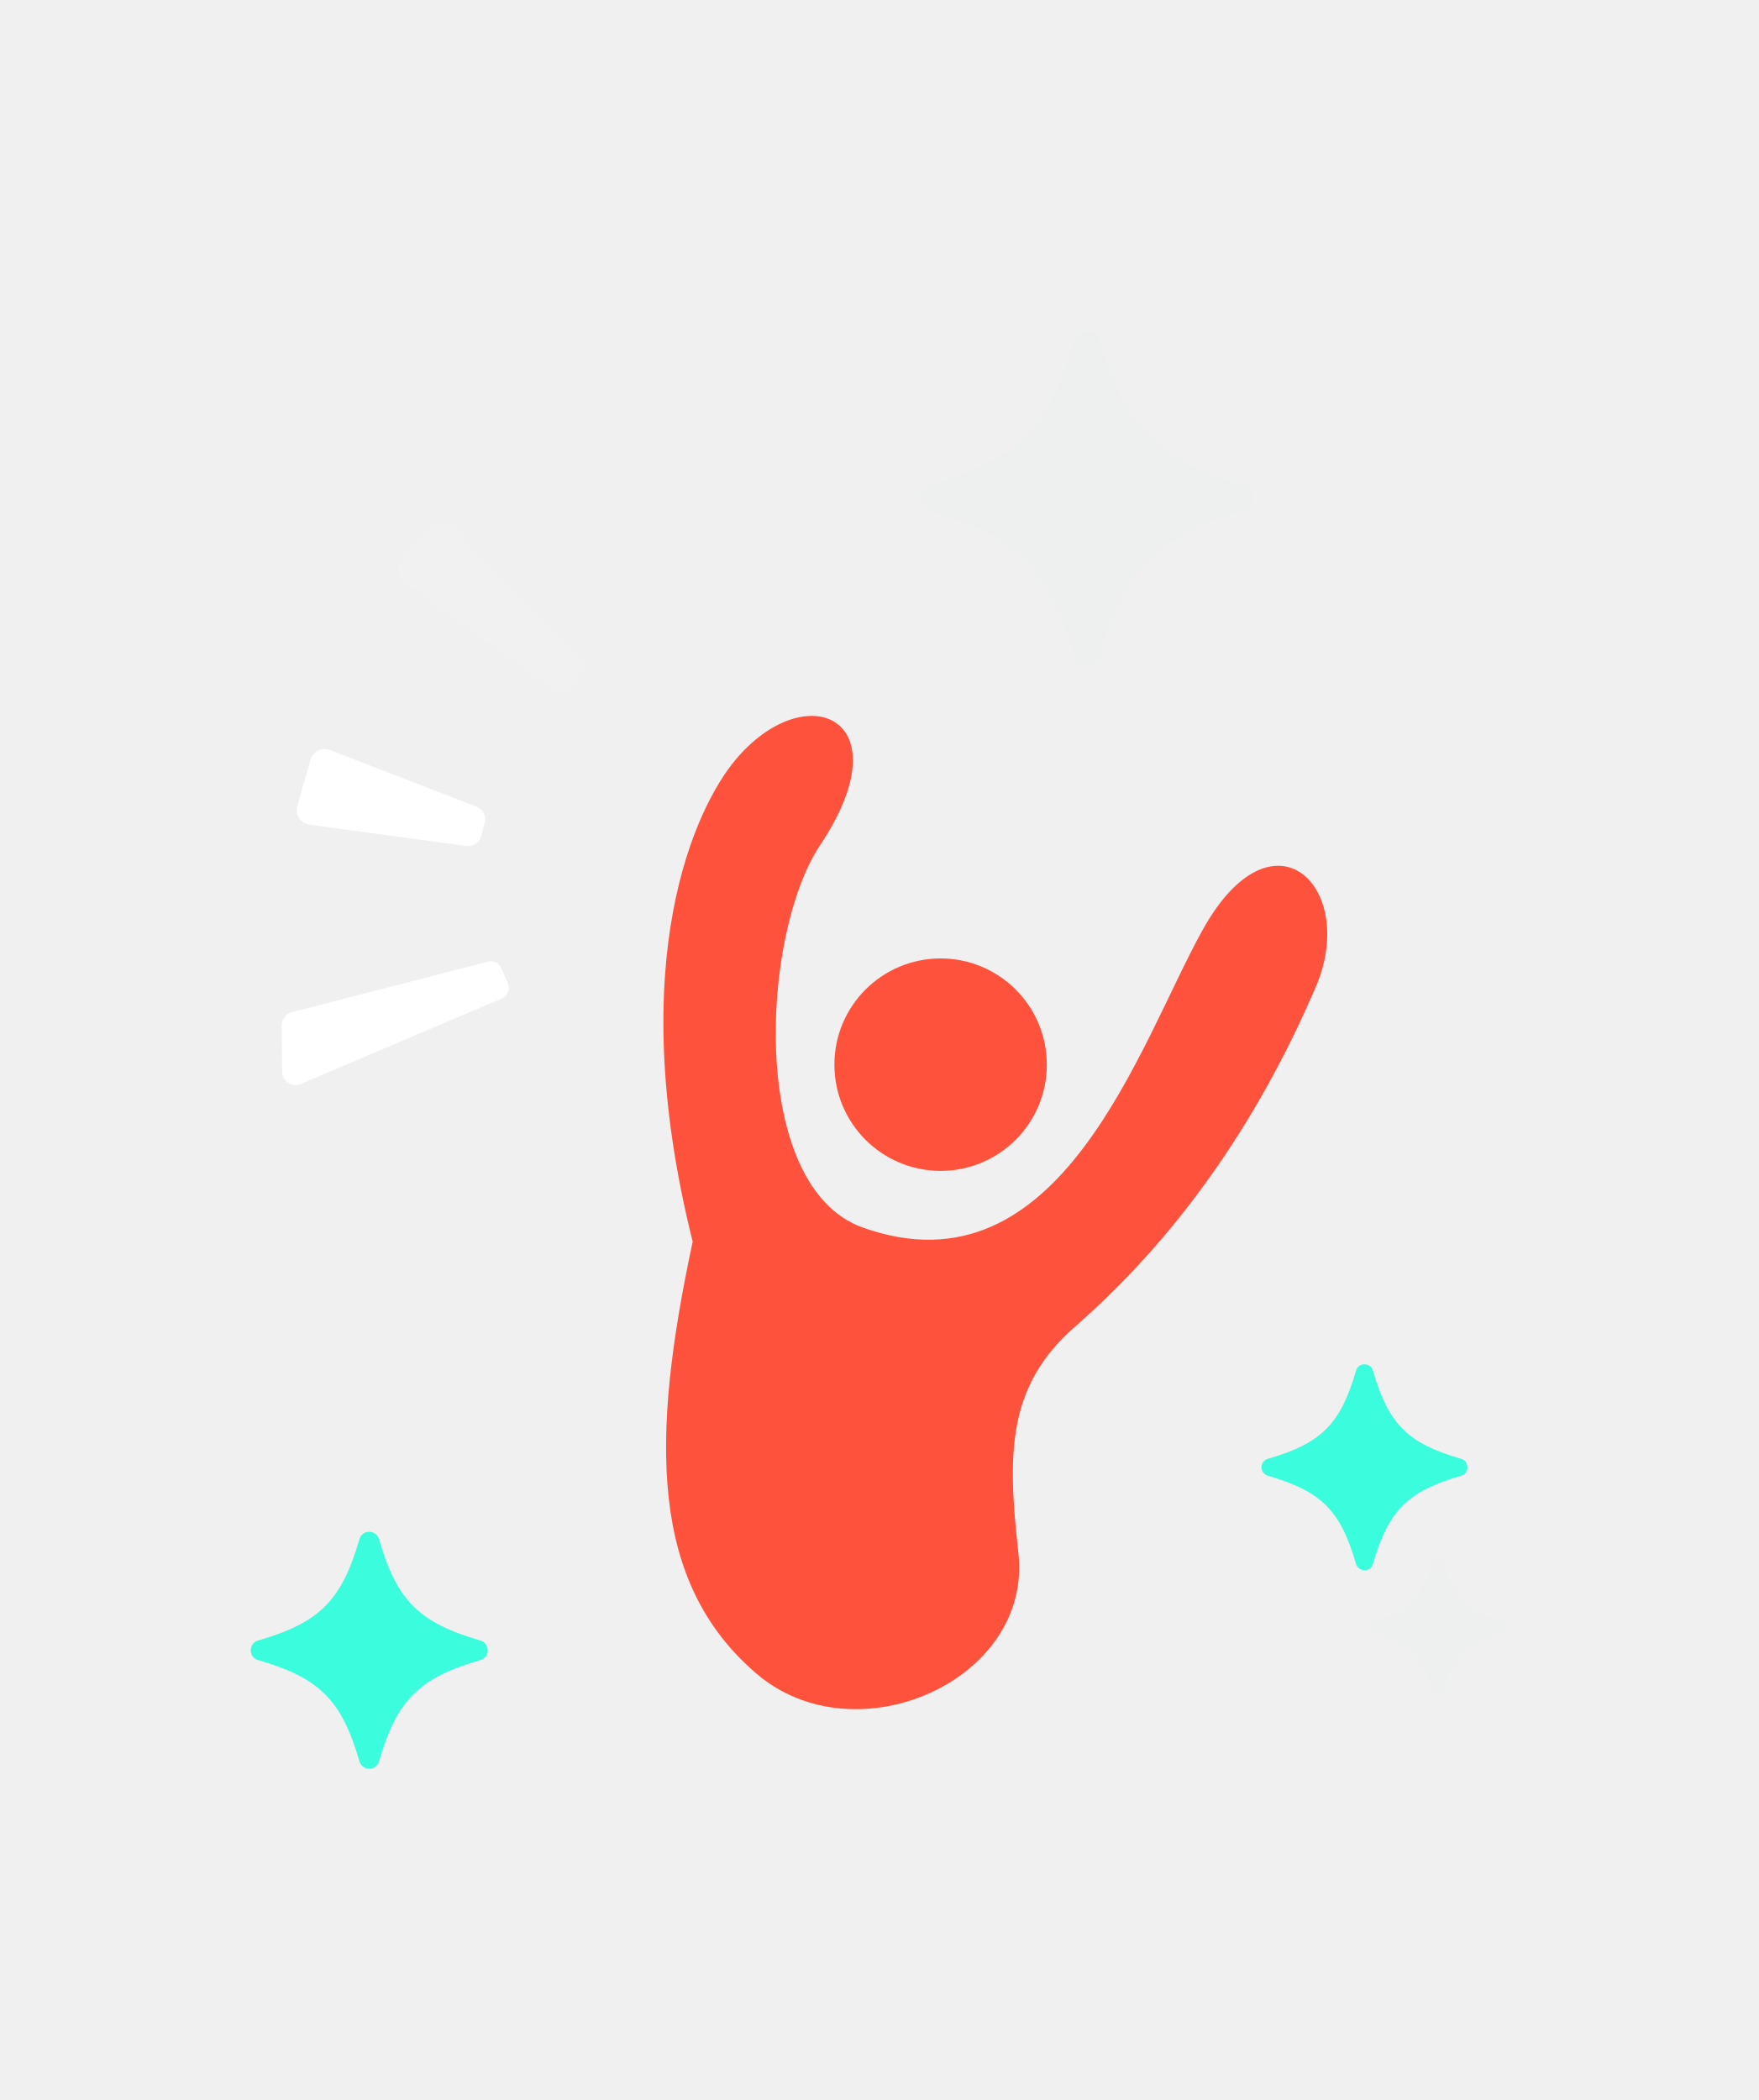
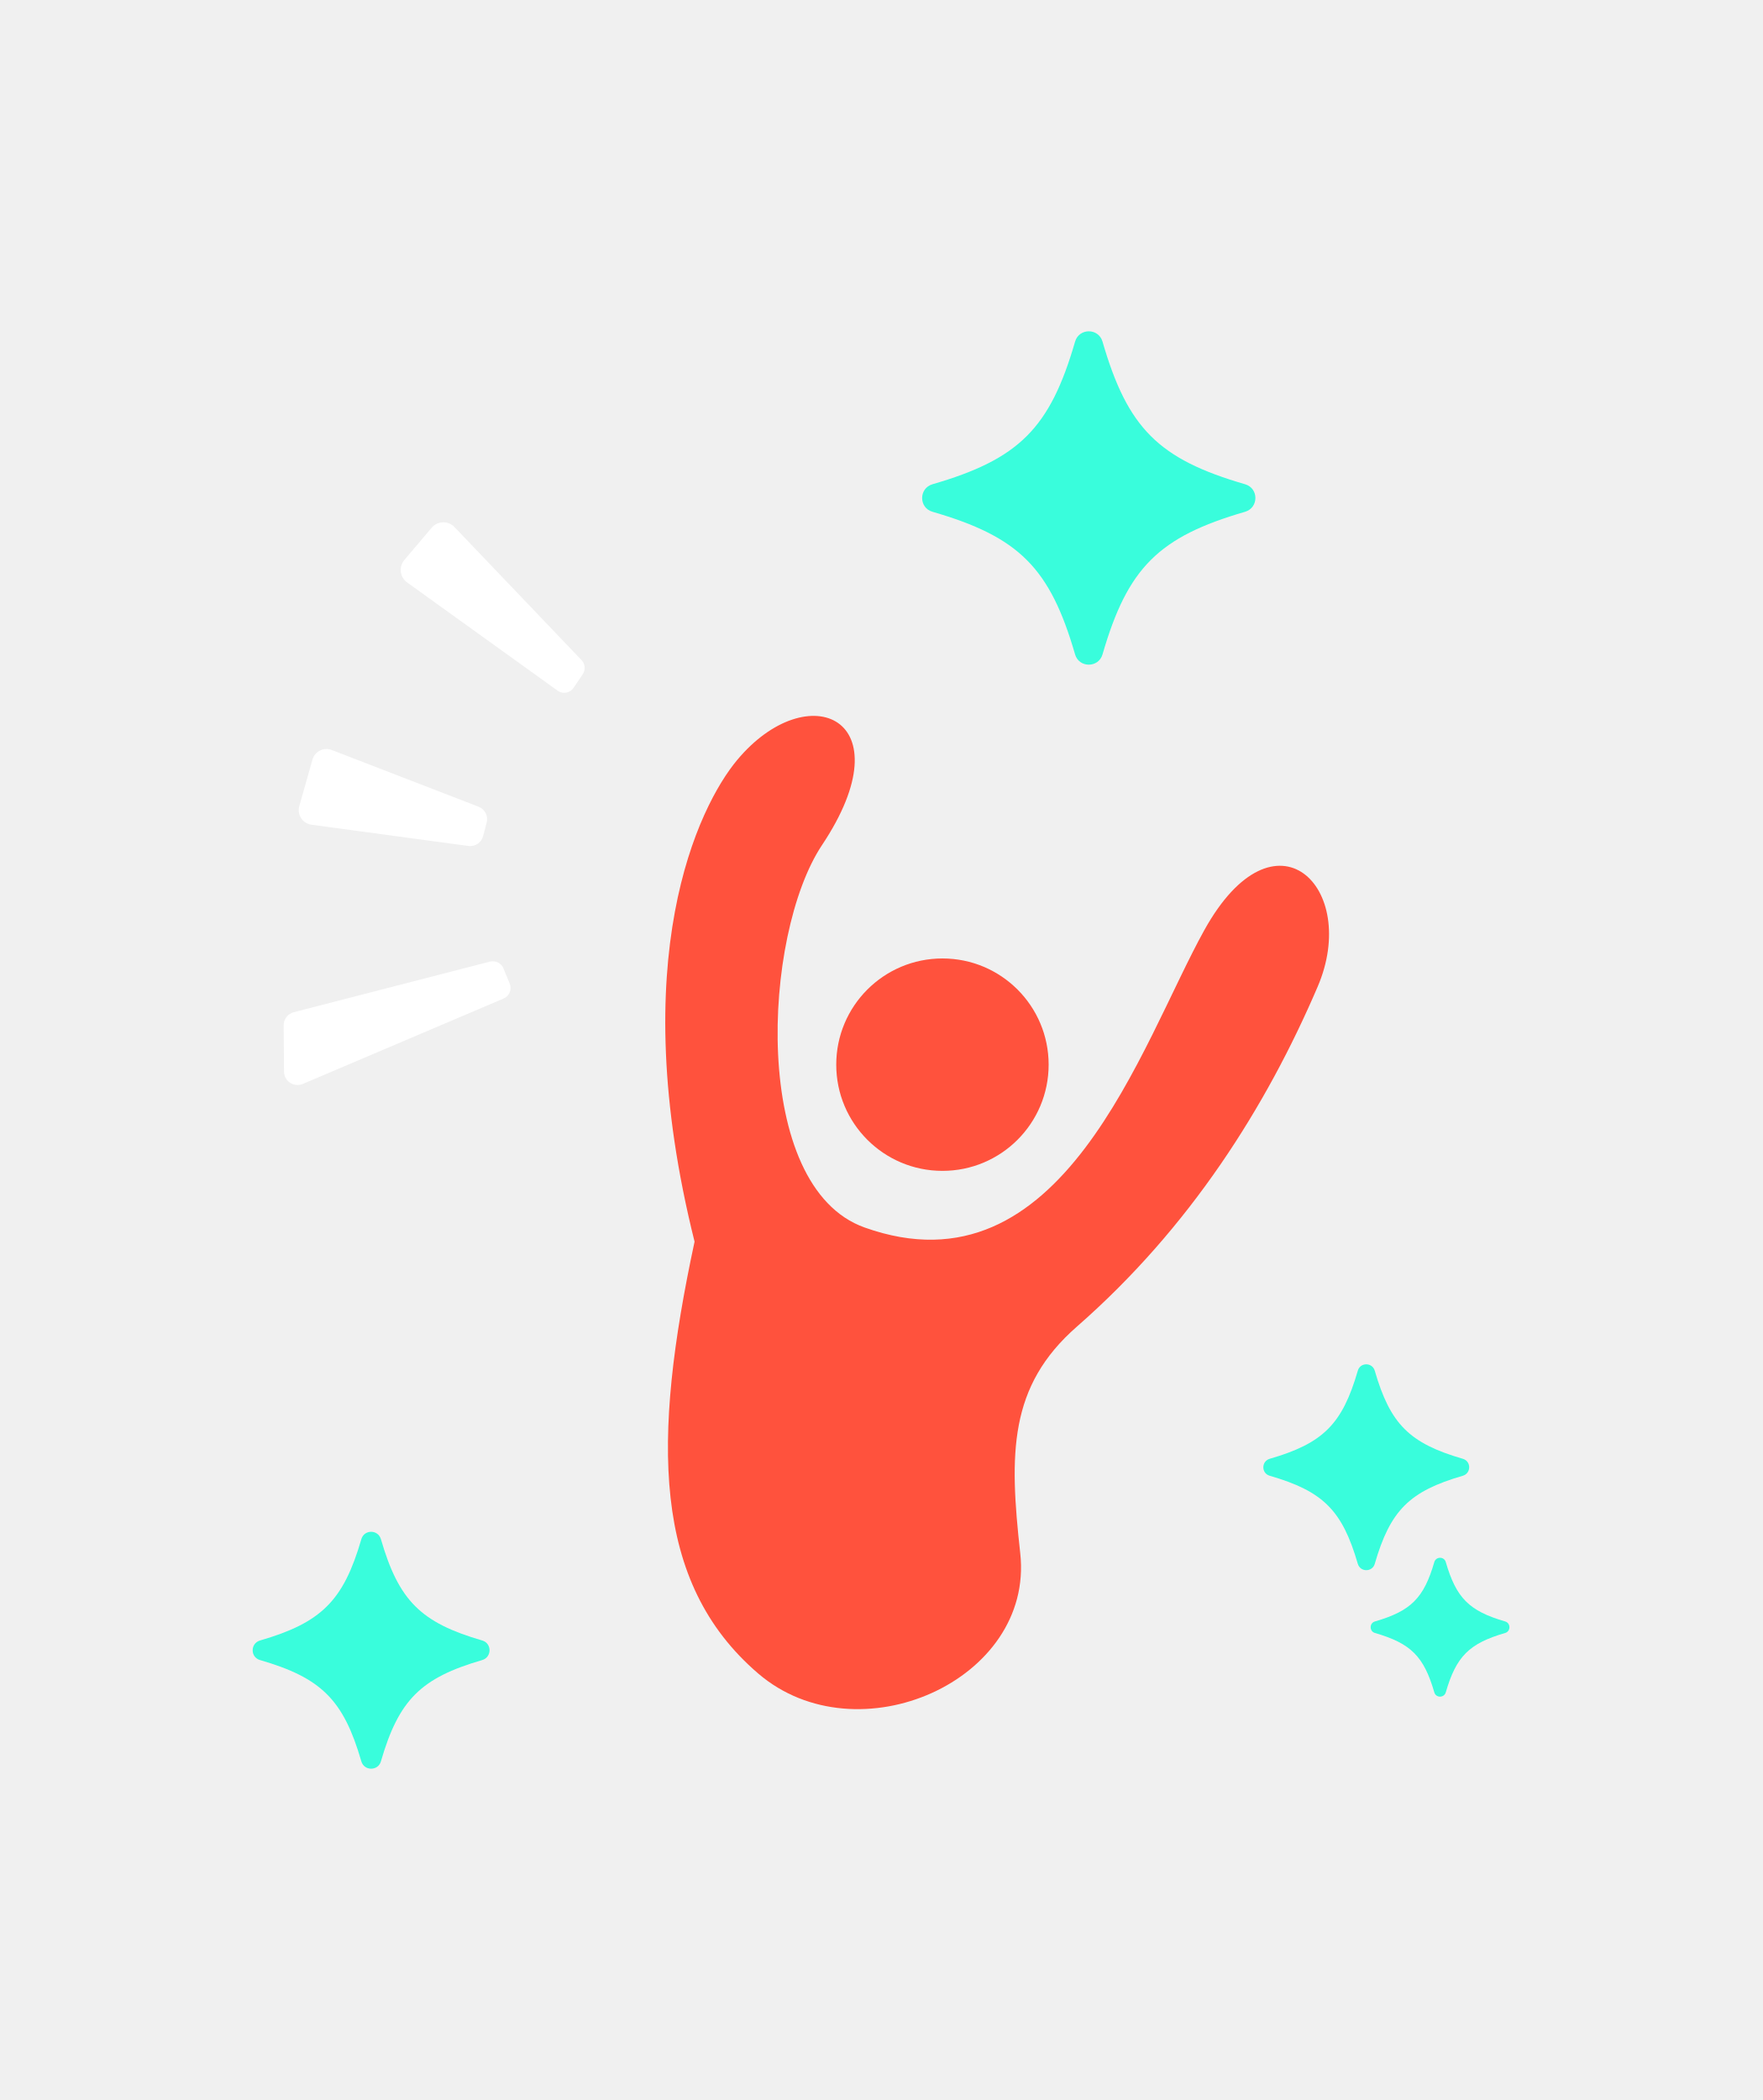
- <svg xmlns="http://www.w3.org/2000/svg" width="350" height="418" viewBox="0 0 350 418" fill="none">
-   <path opacity="0.08" d="M247.471 101.868C230.253 106.863 224.083 113.019 219.088 130.251C218.295 132.984 214.416 132.984 213.623 130.251C208.628 113.034 202.473 106.863 185.24 101.868C182.493 101.075 182.493 97.197 185.24 96.389C202.458 91.394 208.628 85.238 213.623 68.006C214.416 65.258 218.295 65.258 219.088 68.006C224.083 85.224 230.238 91.394 247.471 96.389C250.203 97.182 250.203 101.06 247.471 101.868Z" fill="#DCECEE" />
-   <path d="M290.807 293.746C280.171 296.831 276.366 300.636 273.281 311.272C272.796 312.962 270.401 312.962 269.902 311.272C266.817 300.636 263.012 296.831 252.376 293.746C250.672 293.261 250.672 290.866 252.376 290.367C263.012 287.282 266.817 283.477 269.902 272.841C270.387 271.136 272.781 271.136 273.281 272.841C276.366 283.477 280.171 287.282 290.807 290.367C292.497 290.852 292.497 293.246 290.807 293.746Z" fill="#39FDDC" />
-   <path d="M95.61 330.432C83.373 333.987 78.995 338.365 75.44 350.602C74.881 352.541 72.119 352.541 71.546 350.602C67.991 338.365 63.613 333.987 51.376 330.432C49.422 329.873 49.422 327.111 51.376 326.539C63.613 322.983 67.991 318.605 71.546 306.368C72.105 304.414 74.867 304.414 75.44 306.368C78.995 318.605 83.373 322.983 95.61 326.539C97.549 327.097 97.549 329.859 95.61 330.432Z" fill="#39FDDC" />
-   <path opacity="0.08" d="M299.243 325.041C292.073 327.127 289.503 329.683 287.417 336.867C287.079 337.998 285.463 337.998 285.14 336.867C283.053 329.698 280.497 327.127 273.313 325.041C272.182 324.703 272.182 323.087 273.313 322.749C280.482 320.663 283.053 318.106 285.14 310.923C285.477 309.791 287.094 309.791 287.417 310.923C289.503 318.092 292.059 320.663 299.243 322.749C300.374 323.087 300.374 324.703 299.243 325.041Z" fill="#DCECEE" />
-   <path d="M99.828 192.762L101.077 195.759C101.562 196.919 101.018 198.271 99.857 198.756L59.898 215.753C58.12 216.502 56.166 215.21 56.152 213.285L56.078 204.103C56.078 202.869 56.901 201.782 58.106 201.473L97.14 191.41C98.256 191.131 99.402 191.704 99.843 192.762" fill="white" />
-   <path d="M96.49 163.73L95.785 166.419C95.447 167.726 94.184 168.564 92.847 168.387L61.614 164.156C59.851 163.921 58.705 162.173 59.19 160.454L61.805 151.214C62.275 149.554 64.067 148.657 65.668 149.289L94.874 160.572C96.138 161.057 96.843 162.423 96.49 163.745" fill="white" />
-   <path opacity="0.08" d="M90.085 104.91L115.383 131.398C116.118 132.162 116.206 133.337 115.618 134.204L113.797 136.907C113.091 137.965 111.652 138.214 110.623 137.48L80.654 115.928C79.199 114.885 78.95 112.828 80.11 111.462L85.546 105.042C86.721 103.661 88.837 103.588 90.085 104.91Z" fill="white" />
-   <path d="M187.222 233.058C198.901 233.058 208.363 223.597 208.363 211.918C208.363 200.238 198.901 190.777 187.222 190.777C175.543 190.777 166.082 200.238 166.082 211.918C166.082 223.597 175.543 233.058 187.222 233.058Z" fill="#FF523D" />
-   <path d="M146.337 151.306C138.683 160.487 123.786 190.765 137.875 247.149C129.413 286.609 129.369 314.963 150.553 333.121C170.283 350.03 205.527 334.531 202.706 309.16C200.502 289.342 200.399 275.944 213.989 264.059C236.539 244.329 251.671 220.294 261.911 196.407C270.373 176.677 253.448 159.768 239.36 185.124C226.74 207.836 211.168 258.417 171.708 244.329C149.025 236.234 151.347 186.079 163.246 168.215C180.156 142.844 160.426 134.382 146.337 151.306Z" fill="#FF523D" />
+ <svg xmlns="http://www.w3.org/2000/svg" width="209" height="249" viewBox="0 0 209 249" fill="none">
+   <path d="M147.647 60.682C137.391 63.658 133.715 67.325 130.74 77.59C130.267 79.218 127.957 79.218 127.484 77.59C124.509 67.333 120.842 63.658 110.577 60.682C108.94 60.21 108.94 57.899 110.577 57.418C120.834 54.443 124.509 50.776 127.484 40.511C127.957 38.874 130.267 38.874 130.74 40.511C133.715 50.767 137.382 54.443 147.647 57.418C149.275 57.891 149.275 60.201 147.647 60.682Z" fill="#39FDDC" />
+   <path d="M173.463 174.983C167.127 176.821 164.861 179.087 163.023 185.423C162.734 186.43 161.308 186.43 161.01 185.423C159.172 179.087 156.906 176.821 150.57 174.983C149.555 174.694 149.555 173.268 150.57 172.97C156.906 171.132 159.172 168.866 161.01 162.53C161.299 161.515 162.726 161.515 163.023 162.53C164.861 168.866 167.127 171.132 173.463 172.97C174.47 173.259 174.47 174.686 173.463 174.983Z" fill="#39FDDC" />
+   <path d="M57.184 196.835C49.894 198.952 47.286 201.56 45.169 208.85C44.836 210.005 43.191 210.005 42.849 208.85C40.732 201.56 38.124 198.952 30.834 196.835C29.67 196.502 29.67 194.857 30.834 194.515C38.124 192.398 40.732 189.79 42.849 182.5C43.182 181.336 44.827 181.336 45.169 182.5C47.286 189.79 49.894 192.398 57.184 194.515C58.339 194.848 58.339 196.493 57.184 196.835Z" fill="#39FDDC" />
+   <path d="M178.487 193.623C174.216 194.866 172.685 196.389 171.442 200.668C171.241 201.342 170.278 201.342 170.085 200.668C168.843 196.398 167.32 194.866 163.041 193.623C162.367 193.422 162.367 192.459 163.041 192.258C167.311 191.016 168.843 189.493 170.085 185.213C170.287 184.54 171.249 184.54 171.442 185.213C172.685 189.484 174.207 191.016 178.487 192.258C179.16 192.459 179.16 193.422 178.487 193.623Z" fill="#39FDDC" />
+   <path d="M59.696 114.826L60.44 116.612C60.729 117.303 60.405 118.108 59.714 118.397L35.91 128.522C34.851 128.969 33.687 128.199 33.679 127.052L33.635 121.583C33.635 120.847 34.125 120.2 34.843 120.016L58.095 114.021C58.76 113.855 59.442 114.196 59.705 114.826" fill="white" />
+   <path d="M57.71 97.534L57.29 99.136C57.089 99.915 56.336 100.413 55.539 100.308L36.934 97.788C35.884 97.648 35.202 96.606 35.49 95.583L37.048 90.078C37.328 89.089 38.396 88.555 39.35 88.932L56.747 95.653C57.5 95.941 57.92 96.755 57.71 97.543" fill="white" />
+   <path d="M53.894 62.494L68.963 78.273C69.401 78.728 69.453 79.428 69.103 79.944L68.018 81.554C67.598 82.184 66.74 82.333 66.128 81.896L48.275 69.058C47.409 68.436 47.26 67.211 47.951 66.397L51.189 62.573C51.889 61.75 53.15 61.706 53.894 62.494Z" fill="white" />
+   <path d="M111.757 138.832C118.714 138.832 124.35 133.196 124.35 126.239C124.35 119.281 118.714 113.646 111.757 113.646C104.8 113.646 99.164 119.281 99.164 126.239C99.164 133.196 104.8 138.832 111.757 138.832Z" fill="#FF523D" />
+   <path d="M87.403 90.13C82.844 95.6 73.97 113.636 82.363 147.224C77.322 170.73 77.296 187.62 89.915 198.436C101.668 208.509 122.662 199.277 120.982 184.163C119.669 172.357 119.608 164.376 127.703 157.296C141.136 145.543 150.15 131.226 156.25 116.997C161.291 105.244 151.209 95.171 142.817 110.276C135.299 123.805 126.023 153.936 102.517 145.543C89.005 140.721 90.388 110.845 97.476 100.203C107.549 85.089 95.796 80.049 87.403 90.13Z" fill="#FF523D" />
</svg>
